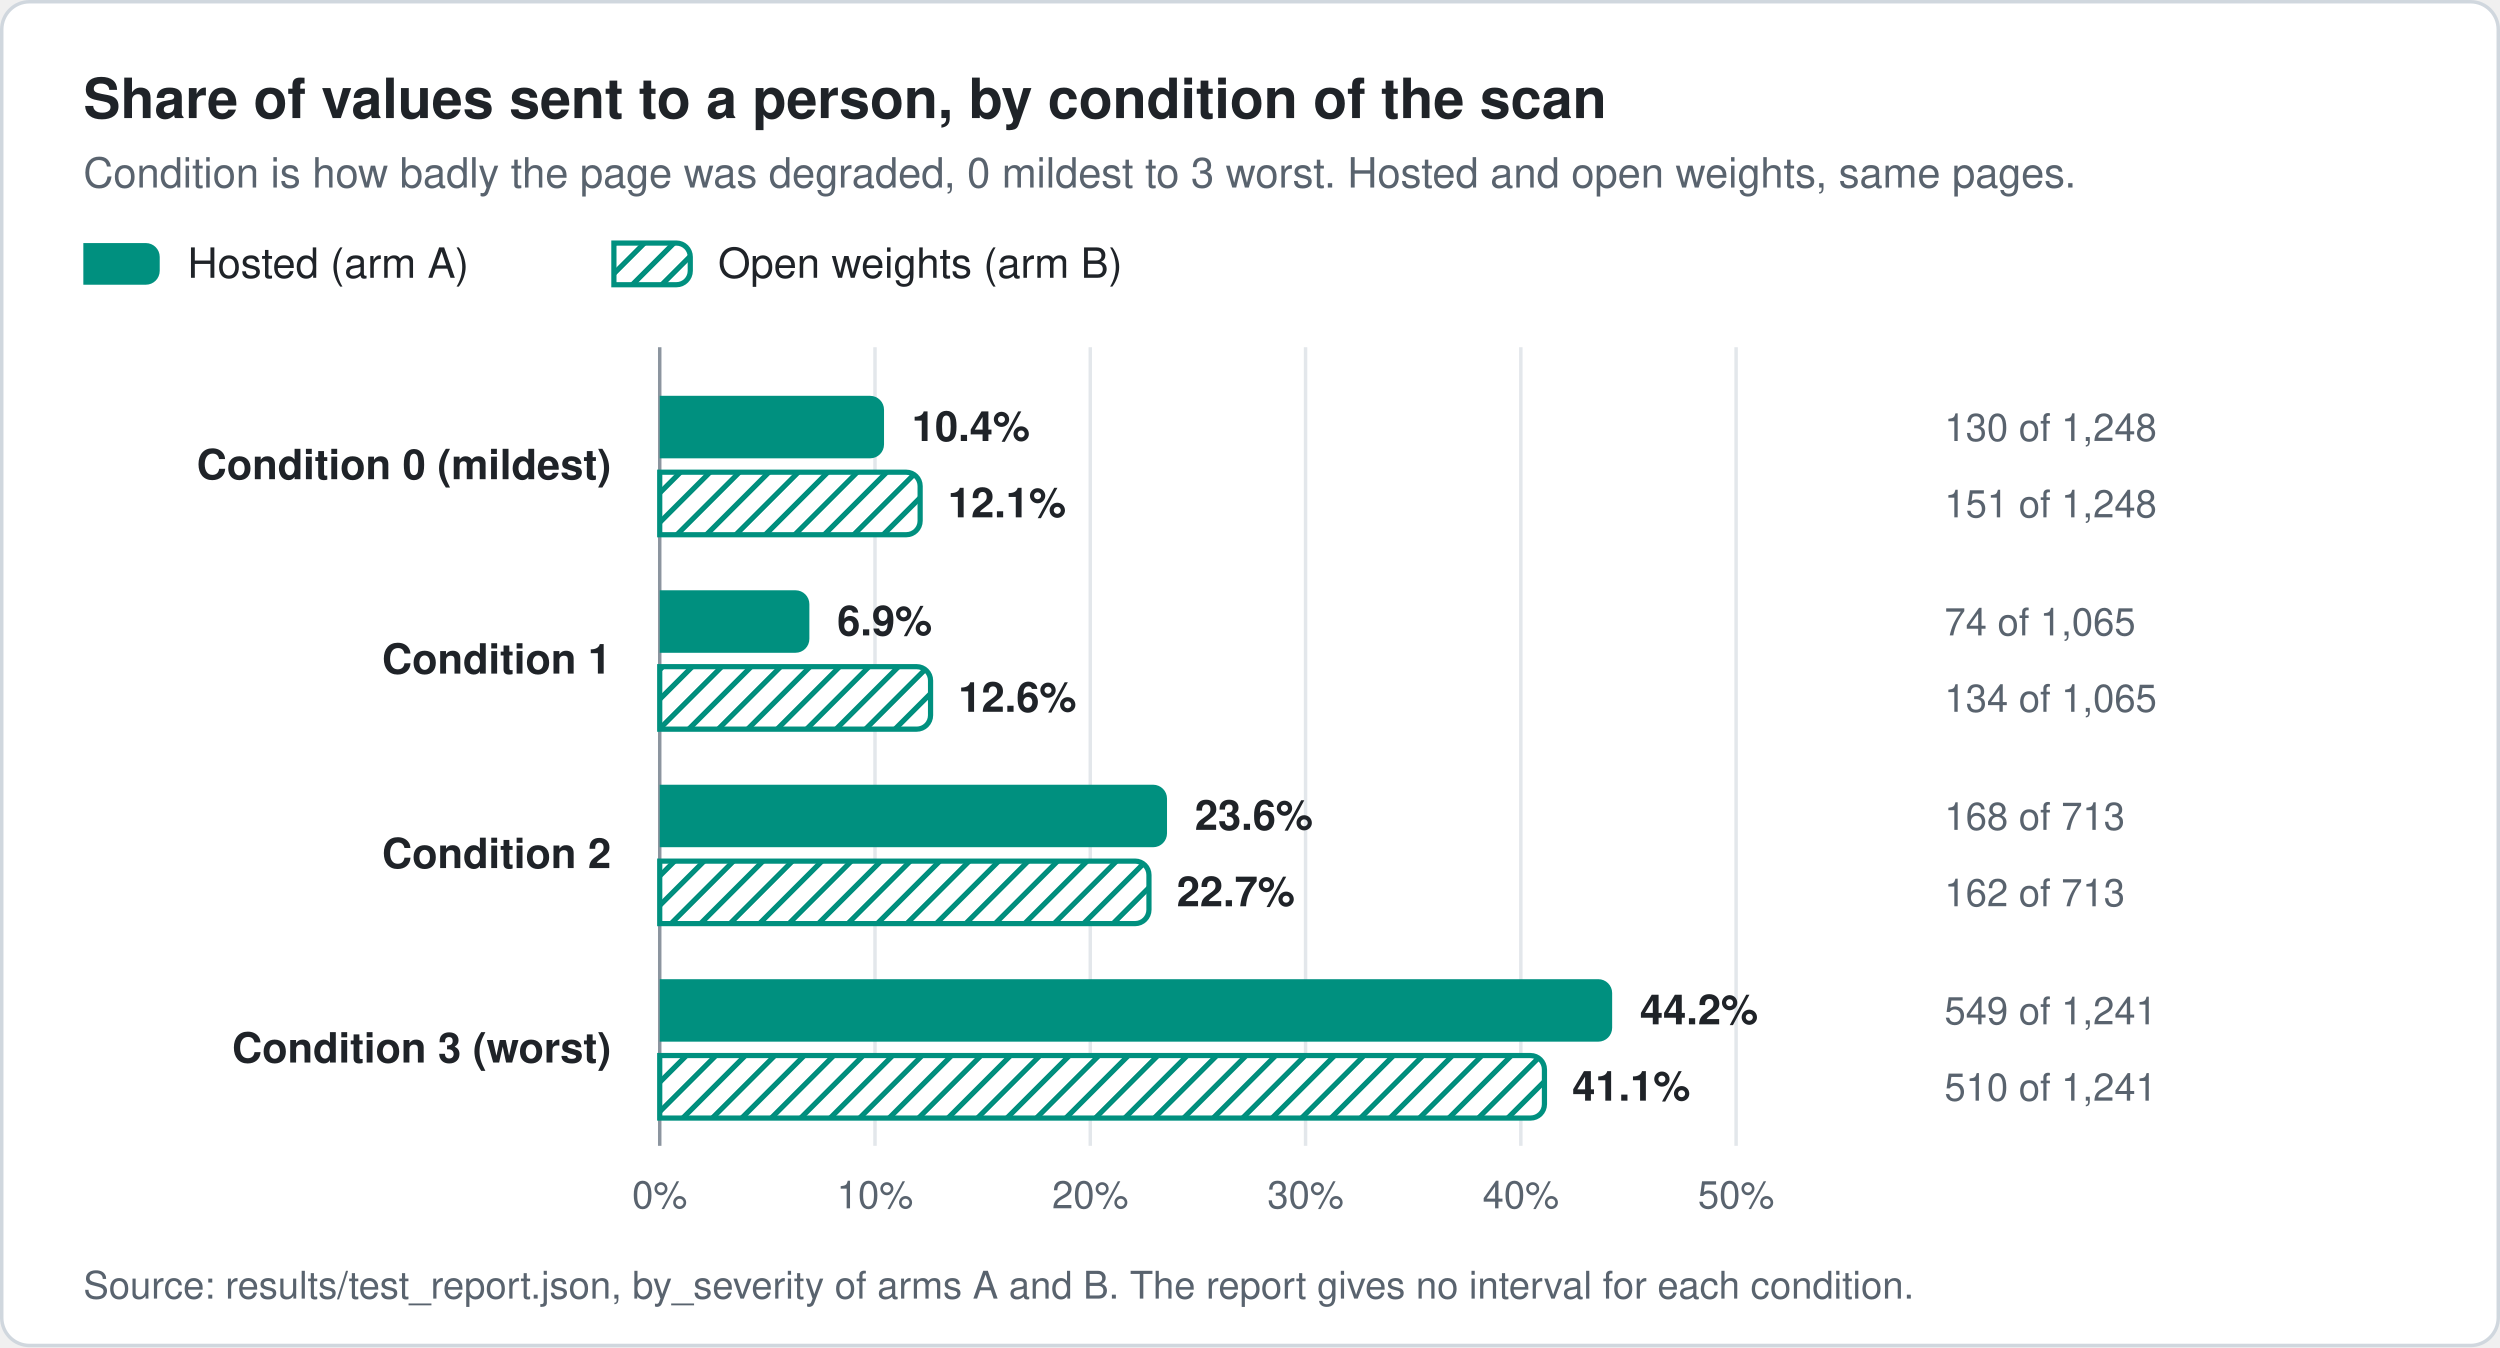
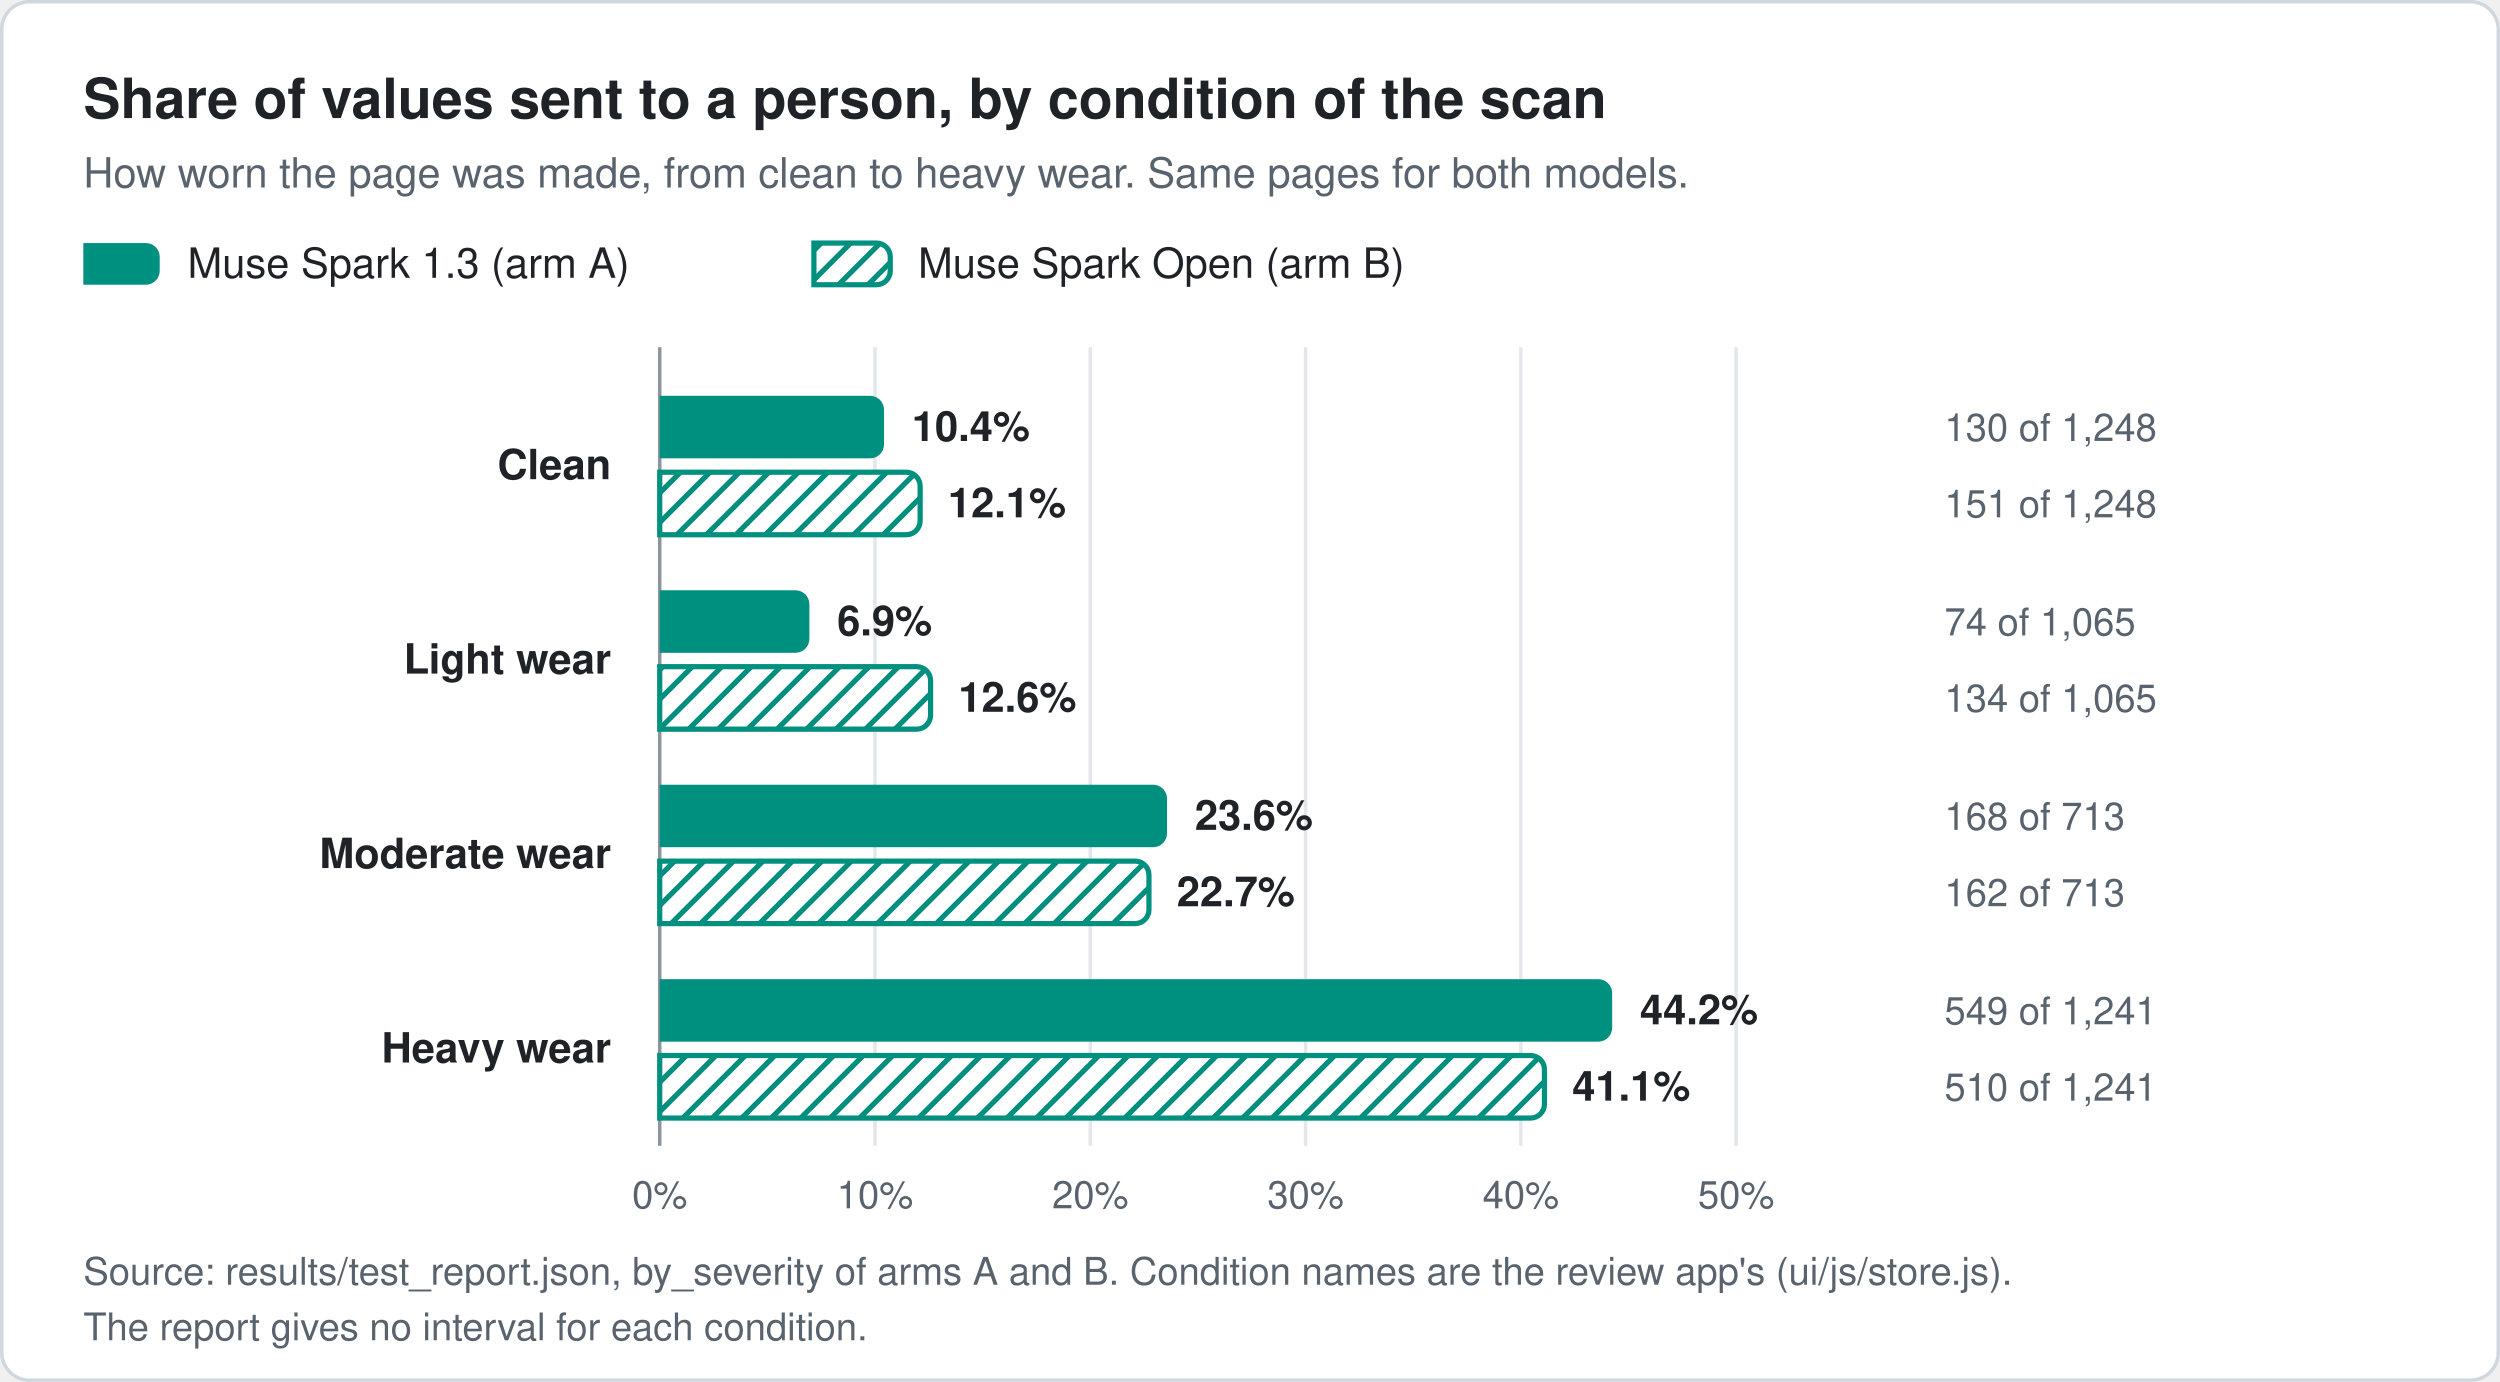
- <svg xmlns="http://www.w3.org/2000/svg" viewBox="0 0 720 388" width="720" height="388" role="img" aria-labelledby="title desc">
+ <svg xmlns="http://www.w3.org/2000/svg" viewBox="0 0 720 398" width="720" height="398" role="img" aria-labelledby="title desc">
  <style>
  text { font-family: -apple-system, "Segoe UI", Helvetica, Arial, sans-serif; }
  .card { fill: #ffffff; stroke: #d0d7de; }
  .t { fill: #1f2328; }
  .m { fill: #59636e; }
  .grid { stroke: #e3e7eb; stroke-width: 1; }
  .axis { stroke: #8c959f; stroke-width: 1; }
  .whisk { stroke: #1f2328; stroke-width: 1.5; fill: none; }
  .purple { fill: #6d3fd0; }
  .teal { fill: #00907f; }
  .pline { stroke: #6d3fd0; }
  .tline { stroke: #00907f; }
  .pstroke { stroke: #6d3fd0; stroke-width: 1.5; }
  .tstroke { stroke: #00907f; stroke-width: 1.5; }
  .surface { fill: #ffffff; }
  @media (prefers-color-scheme: dark) {
    .card { fill: #0d1117; stroke: #30363d; }
    .t { fill: #e6edf3; }
    .m { fill: #9aa4b0; }
    .grid { stroke: #21262d; }
    .axis { stroke: #6e7681; }
    .whisk { stroke: #e6edf3; }
    .purple { fill: #9575ec; }
    .teal { fill: #22a595; }
    .pline { stroke: #9575ec; }
    .tline { stroke: #22a595; }
    .pstroke { stroke: #9575ec; }
    .tstroke { stroke: #22a595; }
    .surface { fill: #0d1117; }
  }
</style>
  <defs>
    <pattern id="hatch-purple" width="6" height="6" patternUnits="userSpaceOnUse" patternTransform="rotate(45)">
      <rect width="6" height="6" class="surface" />
      <line x1="0" y1="0" x2="0" y2="6" class="pline" stroke-width="3" />
    </pattern>
    <pattern id="hatch-teal" width="6" height="6" patternUnits="userSpaceOnUse" patternTransform="rotate(45)">
      <rect width="6" height="6" class="surface" />
      <line x1="0" y1="0" x2="0" y2="6" class="tline" stroke-width="3" />
    </pattern>
+     <pattern id="dots-purple" width="6" height="6" patternUnits="userSpaceOnUse">
+       <rect width="6" height="6" class="surface" />
+       <circle cx="3" cy="3" r="1.7" class="purple" />
+     </pattern>
+     <pattern id="dots-teal" width="6" height="6" patternUnits="userSpaceOnUse">
+       <rect width="6" height="6" class="surface" />
+       <circle cx="3" cy="3" r="1.7" class="teal" />
+     </pattern>
  </defs>
-   <rect x="0.5" y="0.5" width="719" height="387" rx="8" class="card" />
+   <rect x="0.5" y="0.5" width="719" height="397" rx="8" class="card" />
  <text x="24" y="34" class="t" font-size="16" font-weight="600" text-anchor="start">Share of values sent to a person, by condition of the scan</text>
-   <text x="24" y="54" class="m" font-size="12" font-weight="400" text-anchor="start">Condition is how badly the page was degraded, 0 mildest to 3 worst. Hosted and open weights, same pages.</text>
+   <text x="24" y="54" class="m" font-size="12" font-weight="400" text-anchor="start">How worn the page was made, from clean to heavy wear. Same pages for both models.</text>
  <path d="M24 70H42A4 4 0 0 1 46 74V78A4 4 0 0 1 42 82H24Z" class="teal" />
-   <text x="54" y="80" class="t" font-size="12" font-weight="400" text-anchor="start">Hosted (arm A)</text>
-   <path d="M176.8 70H194.8A4 4 0 0 1 198.8 74V78A4 4 0 0 1 194.8 82H176.8Z" fill="url(#hatch-teal)" class="tstroke" />
-   <text x="206.8" y="80" class="t" font-size="12" font-weight="400" text-anchor="start">Open weights (arm B)</text>
+   <text x="54" y="80" class="t" font-size="12" font-weight="400" text-anchor="start">Muse Spark 1.3 (arm A)</text>
+   <path d="M234.4 70H252.4A4 4 0 0 1 256.4 74V78A4 4 0 0 1 252.4 82H234.4Z" fill="url(#hatch-teal)" class="tstroke" />
+   <text x="264.4" y="80" class="t" font-size="12" font-weight="400" text-anchor="start">Muse Spark Open (arm B)</text>
  <line x1="190" y1="100" x2="190" y2="330" class="axis" />
  <text x="190" y="348" class="m" font-size="11" font-weight="400" text-anchor="middle">0%</text>
  <line x1="252" y1="100" x2="252" y2="330" class="grid" />
  <text x="252" y="348" class="m" font-size="11" font-weight="400" text-anchor="middle">10%</text>
  <line x1="314" y1="100" x2="314" y2="330" class="grid" />
  <text x="314" y="348" class="m" font-size="11" font-weight="400" text-anchor="middle">20%</text>
  <line x1="376" y1="100" x2="376" y2="330" class="grid" />
  <text x="376" y="348" class="m" font-size="11" font-weight="400" text-anchor="middle">30%</text>
  <line x1="438" y1="100" x2="438" y2="330" class="grid" />
  <text x="438" y="348" class="m" font-size="11" font-weight="400" text-anchor="middle">40%</text>
  <line x1="500" y1="100" x2="500" y2="330" class="grid" />
  <text x="500" y="348" class="m" font-size="11" font-weight="400" text-anchor="middle">50%</text>
-   <text x="176" y="138" class="t" font-size="12" font-weight="600" text-anchor="end">Condition 0 (mildest)</text>
+   <text x="176" y="138" class="t" font-size="12" font-weight="600" text-anchor="end">Clean</text>
  <path d="M190 114H250.6A4 4 0 0 1 254.6 118V128A4 4 0 0 1 250.6 132H190Z" class="teal" />
  <text x="262.6" y="127" class="t" font-size="12" font-weight="600" text-anchor="start">10.4%</text>
  <text x="560" y="127" class="m" font-size="11" font-weight="400" text-anchor="start">130 of 1,248</text>
  <path d="M190 136H261A4 4 0 0 1 265 140V150A4 4 0 0 1 261 154H190Z" fill="url(#hatch-teal)" class="tstroke" />
  <text x="273" y="149" class="t" font-size="12" font-weight="600" text-anchor="start">12.1%</text>
  <text x="560" y="149" class="m" font-size="11" font-weight="400" text-anchor="start">151 of 1,248</text>
-   <text x="176" y="194" class="t" font-size="12" font-weight="600" text-anchor="end">Condition 1</text>
+   <text x="176" y="194" class="t" font-size="12" font-weight="600" text-anchor="end">Light wear</text>
  <path d="M190 170H229.1A4 4 0 0 1 233.1 174V184A4 4 0 0 1 229.1 188H190Z" class="teal" />
  <text x="241.1" y="183" class="t" font-size="12" font-weight="600" text-anchor="start">6.9%</text>
  <text x="560" y="183" class="m" font-size="11" font-weight="400" text-anchor="start">74 of 1,065</text>
  <path d="M190 192H264A4 4 0 0 1 268 196V206A4 4 0 0 1 264 210H190Z" fill="url(#hatch-teal)" class="tstroke" />
  <text x="276" y="205" class="t" font-size="12" font-weight="600" text-anchor="start">12.6%</text>
  <text x="560" y="205" class="m" font-size="11" font-weight="400" text-anchor="start">134 of 1,065</text>
-   <text x="176" y="250" class="t" font-size="12" font-weight="600" text-anchor="end">Condition 2</text>
+   <text x="176" y="250" class="t" font-size="12" font-weight="600" text-anchor="end">Moderate wear</text>
  <path d="M190 226H332.1A4 4 0 0 1 336.1 230V240A4 4 0 0 1 332.1 244H190Z" class="teal" />
  <text x="344.1" y="239" class="t" font-size="12" font-weight="600" text-anchor="start">23.6%</text>
  <text x="560" y="239" class="m" font-size="11" font-weight="400" text-anchor="start">168 of 713</text>
  <path d="M190 248H326.9A4 4 0 0 1 330.9 252V262A4 4 0 0 1 326.9 266H190Z" fill="url(#hatch-teal)" class="tstroke" />
  <text x="338.9" y="261" class="t" font-size="12" font-weight="600" text-anchor="start">22.7%</text>
  <text x="560" y="261" class="m" font-size="11" font-weight="400" text-anchor="start">162 of 713</text>
-   <text x="176" y="306" class="t" font-size="12" font-weight="600" text-anchor="end">Condition 3 (worst)</text>
+   <text x="176" y="306" class="t" font-size="12" font-weight="600" text-anchor="end">Heavy wear</text>
  <path d="M190 282H460.3A4 4 0 0 1 464.3 286V296A4 4 0 0 1 460.3 300H190Z" class="teal" />
  <text x="472.3" y="295" class="t" font-size="12" font-weight="600" text-anchor="start">44.2%</text>
  <text x="560" y="295" class="m" font-size="11" font-weight="400" text-anchor="start">549 of 1,241</text>
  <path d="M190 304H440.8A4 4 0 0 1 444.8 308V318A4 4 0 0 1 440.8 322H190Z" fill="url(#hatch-teal)" class="tstroke" />
  <text x="452.8" y="317" class="t" font-size="12" font-weight="600" text-anchor="start">41.1%</text>
  <text x="560" y="317" class="m" font-size="11" font-weight="400" text-anchor="start">510 of 1,241</text>
-   <text x="24" y="374" class="m" font-size="11" font-weight="400" text-anchor="start">Source: results/test_report.json, by_severity of arms A and B. The report gives no interval for each condition.</text>
+   <text x="24" y="370" class="m" font-size="11" font-weight="400" text-anchor="start">Source: results/test_report.json, by_severity of arms A and B. Condition names are the review app's (ui/js/store.js).</text>
+   <text x="24" y="386" class="m" font-size="11" font-weight="400" text-anchor="start">The report gives no interval for each condition.</text>
</svg>
